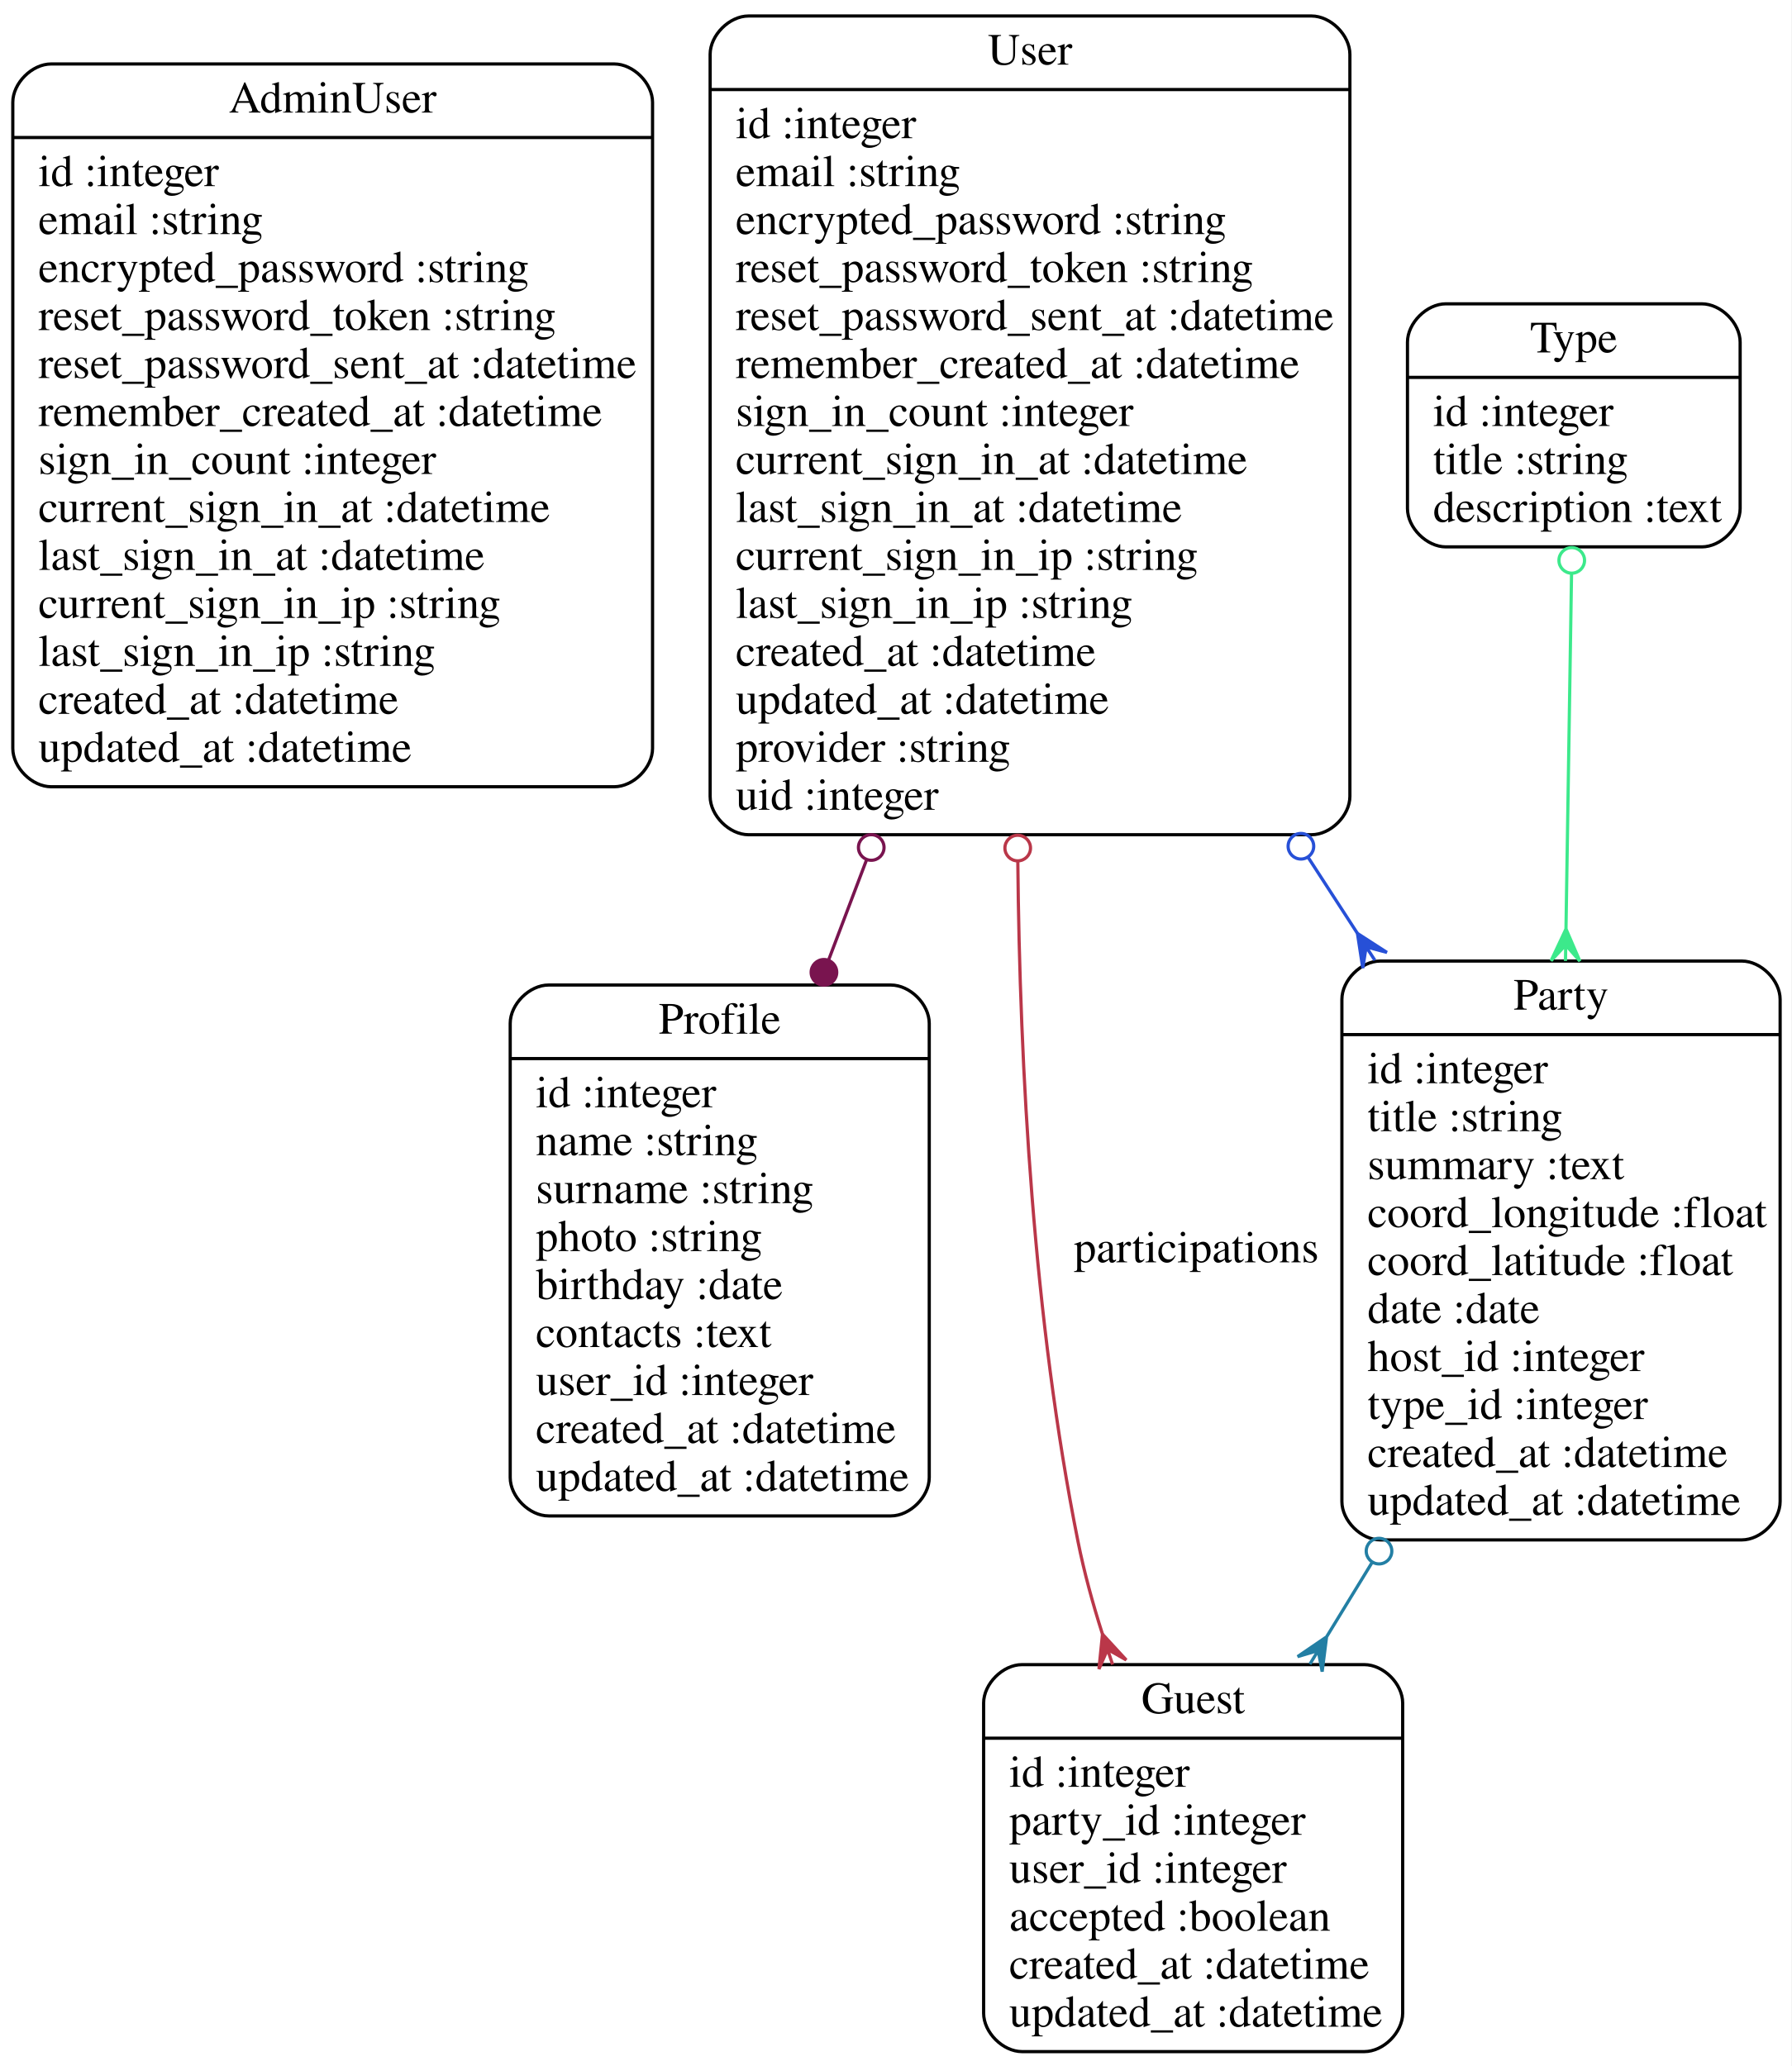
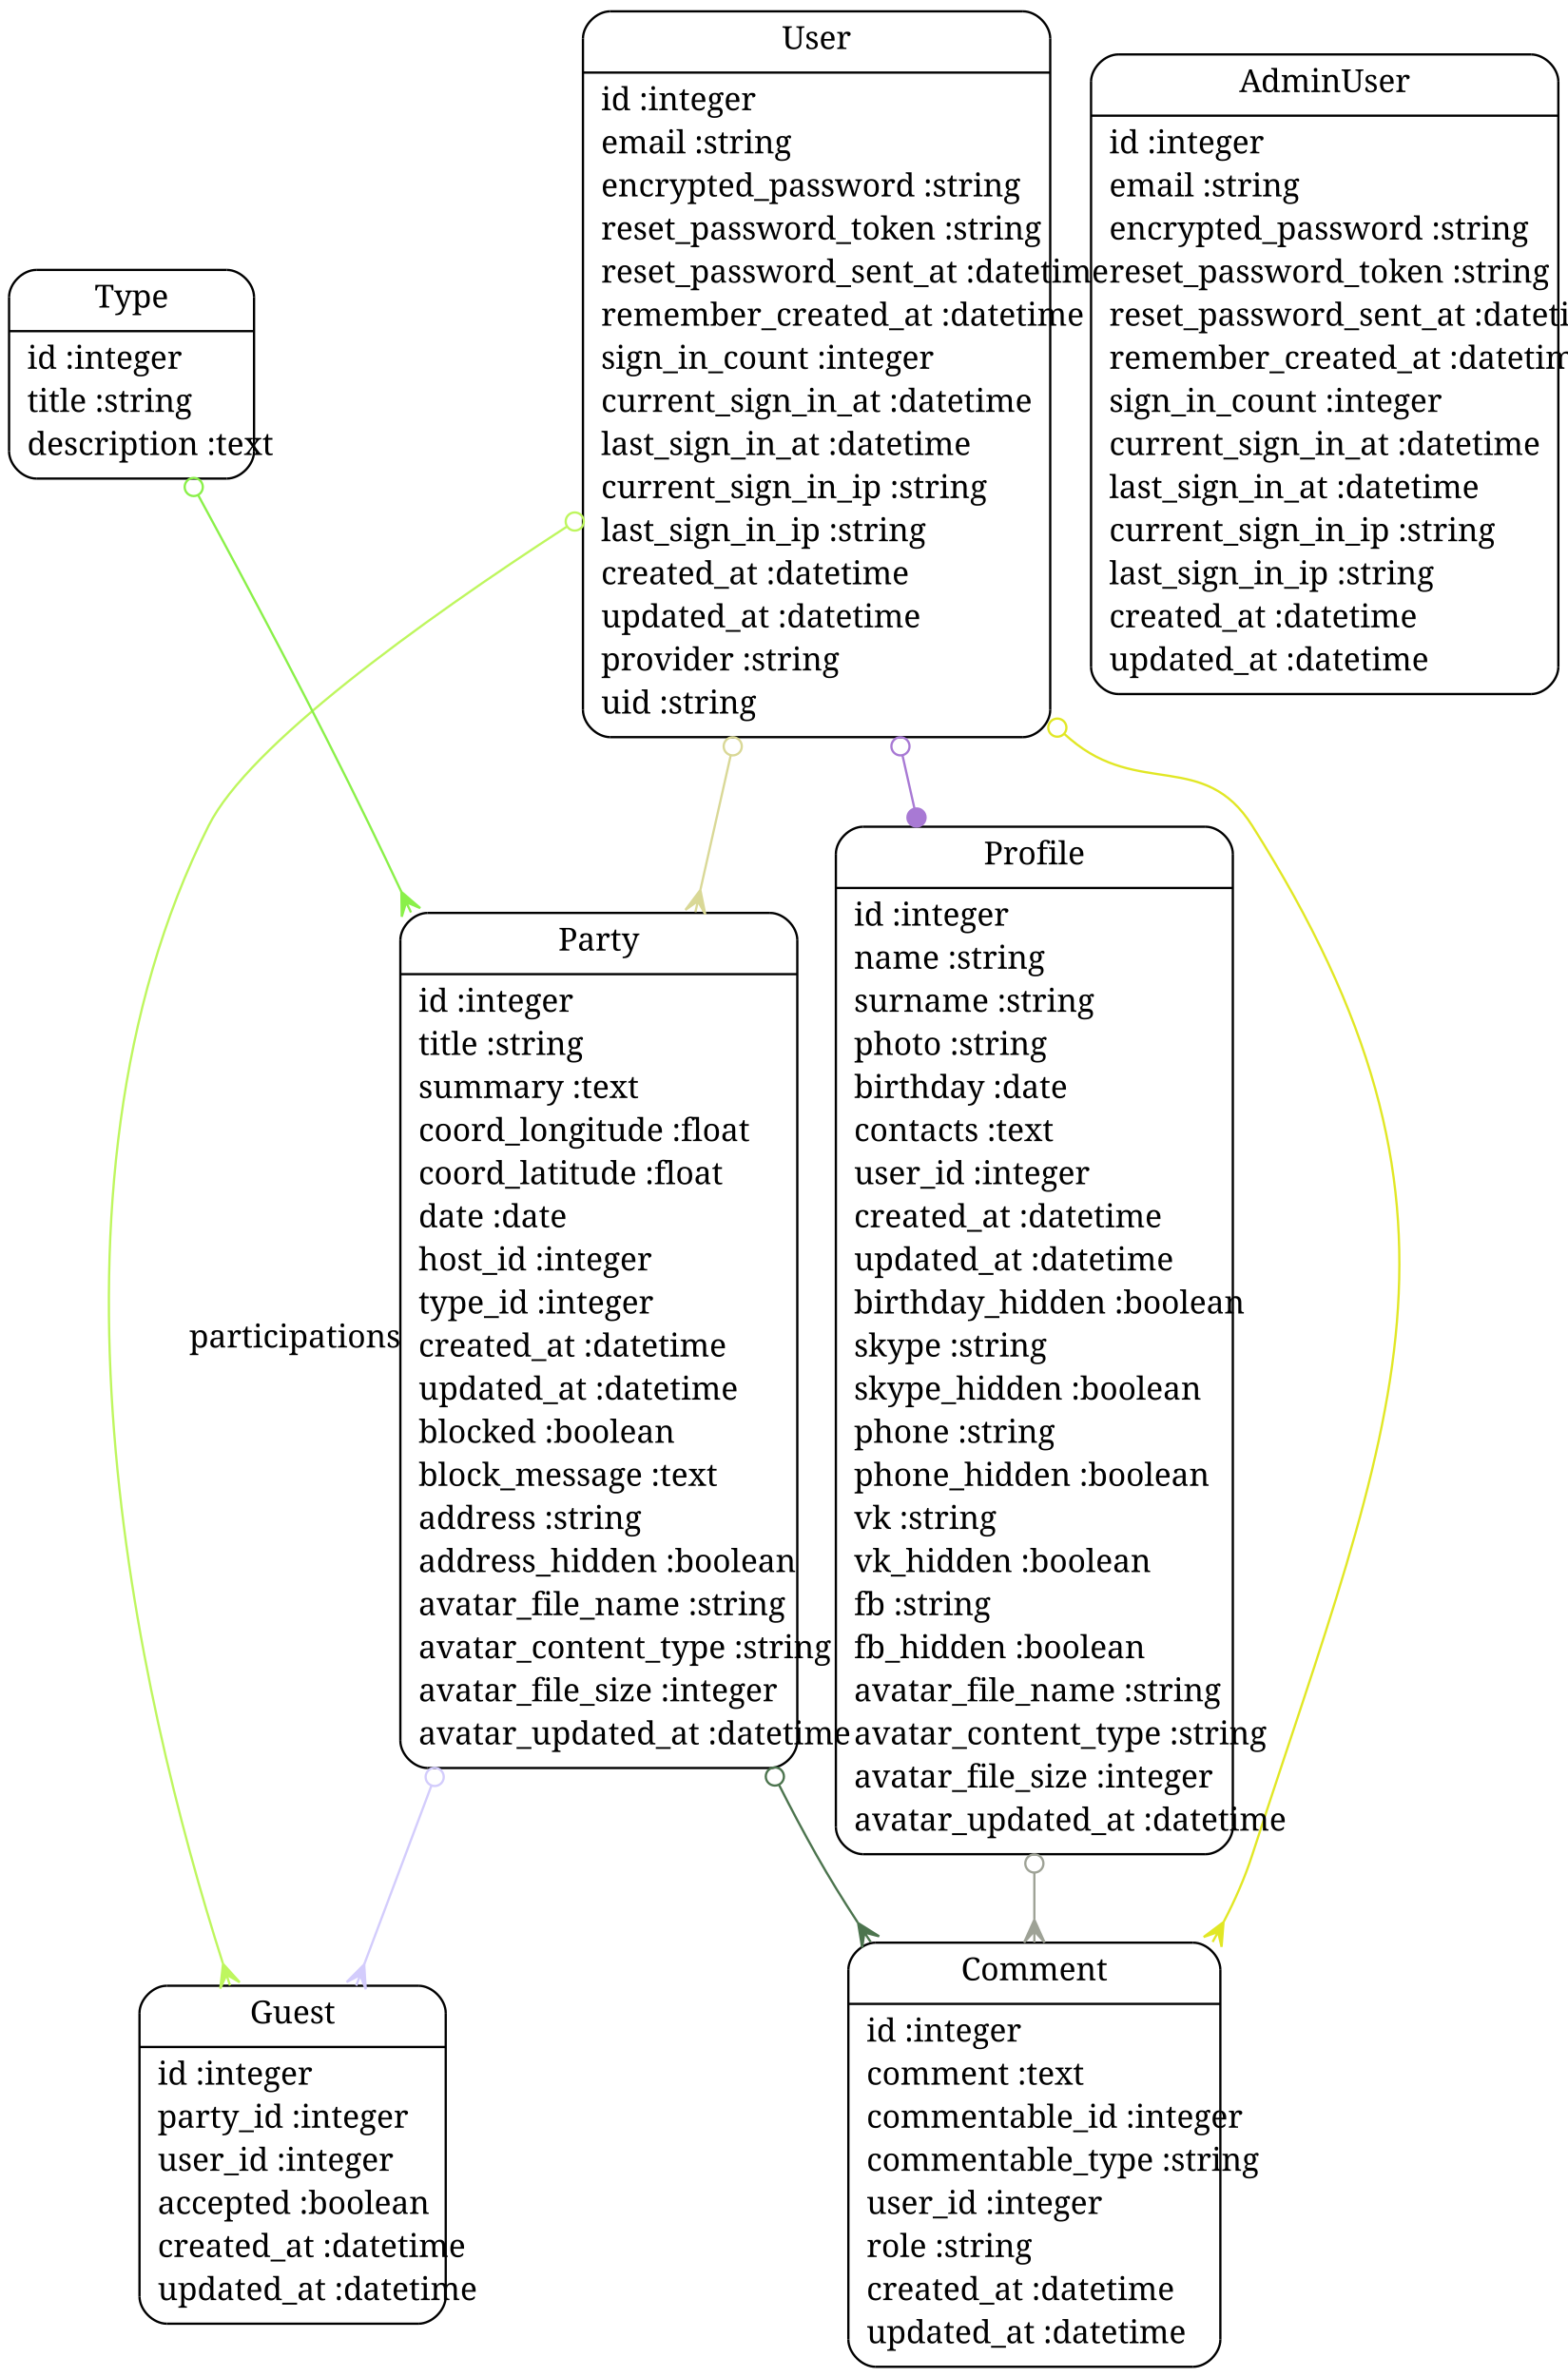
- <svg xmlns="http://www.w3.org/2000/svg" width="560pt" height="646pt" viewBox="0.00 0.00 560.00 646.00">
-   <g id="graph0" class="graph" transform="scale(1 1) rotate(0) translate(4 642)">
-     <polygon fill="white" stroke="none" points="-4,4 -4,-642 556,-642 556,4 -4,4" />
+ <svg xmlns="http://www.w3.org/2000/svg" width="691pt" height="1048pt" viewBox="0.00 0.00 691.00 1048.00">
+   <g id="graph1" class="graph" transform="scale(1 1) rotate(0) translate(4 1044)">
+     <polygon fill="white" stroke="white" points="-4,5 -4,-1044 688,-1044 688,5 -4,5" />
    <g id="node1" class="node">
-       <path fill="none" stroke="black" d="M12,-396C12,-396 188,-396 188,-396 194,-396 200,-402 200,-408 200,-408 200,-610 200,-610 200,-616 194,-622 188,-622 188,-622 12,-622 12,-622 6,-622 0,-616 0,-610 0,-610 0,-408 0,-408 0,-402 6,-396 12,-396" />
-       <text text-anchor="middle" x="100" y="-606.8" font-family="Times,serif" font-size="14.00">AdminUser</text>
-       <polyline fill="none" stroke="black" points="0,-599 200,-599 " />
-       <text text-anchor="start" x="8" y="-583.8" font-family="Times,serif" font-size="14.00">id :integer</text>
-       <text text-anchor="start" x="8" y="-568.8" font-family="Times,serif" font-size="14.00">email :string</text>
-       <text text-anchor="start" x="8" y="-553.8" font-family="Times,serif" font-size="14.00">encrypted_password :string</text>
-       <text text-anchor="start" x="8" y="-538.8" font-family="Times,serif" font-size="14.00">reset_password_token :string</text>
-       <text text-anchor="start" x="8" y="-523.8" font-family="Times,serif" font-size="14.00">reset_password_sent_at :datetime</text>
-       <text text-anchor="start" x="8" y="-508.8" font-family="Times,serif" font-size="14.00">remember_created_at :datetime</text>
-       <text text-anchor="start" x="8" y="-493.8" font-family="Times,serif" font-size="14.00">sign_in_count :integer</text>
-       <text text-anchor="start" x="8" y="-478.8" font-family="Times,serif" font-size="14.00">current_sign_in_at :datetime</text>
-       <text text-anchor="start" x="8" y="-463.8" font-family="Times,serif" font-size="14.00">last_sign_in_at :datetime</text>
-       <text text-anchor="start" x="8" y="-448.8" font-family="Times,serif" font-size="14.00">current_sign_in_ip :string</text>
-       <text text-anchor="start" x="8" y="-433.8" font-family="Times,serif" font-size="14.00">last_sign_in_ip :string</text>
-       <text text-anchor="start" x="8" y="-418.8" font-family="Times,serif" font-size="14.00">created_at :datetime</text>
-       <text text-anchor="start" x="8" y="-403.8" font-family="Times,serif" font-size="14.00">updated_at :datetime</text>
+       <polyline fill="none" stroke="black" points="69.5,-19.5 180.5,-19.5 " />
+       <path fill="none" stroke="black" d="M180.5,-19.5C186.5,-19.5 192.5,-25.5 192.5,-31.5" />
+       <polyline fill="none" stroke="black" points="192.5,-31.5 192.5,-156.5 " />
+       <path fill="none" stroke="black" d="M192.5,-156.5C192.5,-162.5 186.5,-168.5 180.5,-168.5" />
+       <polyline fill="none" stroke="black" points="180.5,-168.5 69.5,-168.5 " />
+       <path fill="none" stroke="black" d="M69.5,-168.5C63.5,-168.5 57.5,-162.5 57.5,-156.5" />
+       <polyline fill="none" stroke="black" points="57.5,-156.5 57.5,-31.5 " />
+       <path fill="none" stroke="black" d="M57.5,-31.5C57.5,-25.5 63.5,-19.5 69.5,-19.5" />
+       <text text-anchor="middle" x="125" y="-151.9" font-family="Times Roman,serif" font-size="14.00">Guest</text>
+       <polyline fill="none" stroke="black" points="57.5,-141.5 192.5,-141.5 " />
+       <text text-anchor="start" x="65.5" y="-124.9" font-family="Times Roman,serif" font-size="14.00">id :integer</text>
+       <text text-anchor="start" x="65.5" y="-105.9" font-family="Times Roman,serif" font-size="14.00">party_id :integer</text>
+       <text text-anchor="start" x="65.5" y="-86.9" font-family="Times Roman,serif" font-size="14.00">user_id :integer</text>
+       <text text-anchor="start" x="65.5" y="-67.9" font-family="Times Roman,serif" font-size="14.00">accepted :boolean</text>
+       <text text-anchor="start" x="65.5" y="-48.9" font-family="Times Roman,serif" font-size="14.00">created_at :datetime</text>
+       <text text-anchor="start" x="65.5" y="-29.9" font-family="Times Roman,serif" font-size="14.00">updated_at :datetime</text>
    </g>
    <g id="node2" class="node">
-       <path fill="none" stroke="black" d="M230,-381C230,-381 406,-381 406,-381 412,-381 418,-387 418,-393 418,-393 418,-625 418,-625 418,-631 412,-637 406,-637 406,-637 230,-637 230,-637 224,-637 218,-631 218,-625 218,-625 218,-393 218,-393 218,-387 224,-381 230,-381" />
-       <text text-anchor="middle" x="318" y="-621.8" font-family="Times,serif" font-size="14.00">User</text>
-       <polyline fill="none" stroke="black" points="218,-614 418,-614 " />
-       <text text-anchor="start" x="226" y="-598.8" font-family="Times,serif" font-size="14.00">id :integer</text>
-       <text text-anchor="start" x="226" y="-583.8" font-family="Times,serif" font-size="14.00">email :string</text>
-       <text text-anchor="start" x="226" y="-568.8" font-family="Times,serif" font-size="14.00">encrypted_password :string</text>
-       <text text-anchor="start" x="226" y="-553.8" font-family="Times,serif" font-size="14.00">reset_password_token :string</text>
-       <text text-anchor="start" x="226" y="-538.8" font-family="Times,serif" font-size="14.00">reset_password_sent_at :datetime</text>
-       <text text-anchor="start" x="226" y="-523.8" font-family="Times,serif" font-size="14.00">remember_created_at :datetime</text>
-       <text text-anchor="start" x="226" y="-508.8" font-family="Times,serif" font-size="14.00">sign_in_count :integer</text>
-       <text text-anchor="start" x="226" y="-493.8" font-family="Times,serif" font-size="14.00">current_sign_in_at :datetime</text>
-       <text text-anchor="start" x="226" y="-478.8" font-family="Times,serif" font-size="14.00">last_sign_in_at :datetime</text>
-       <text text-anchor="start" x="226" y="-463.8" font-family="Times,serif" font-size="14.00">current_sign_in_ip :string</text>
-       <text text-anchor="start" x="226" y="-448.8" font-family="Times,serif" font-size="14.00">last_sign_in_ip :string</text>
-       <text text-anchor="start" x="226" y="-433.8" font-family="Times,serif" font-size="14.00">created_at :datetime</text>
-       <text text-anchor="start" x="226" y="-418.8" font-family="Times,serif" font-size="14.00">updated_at :datetime</text>
-       <text text-anchor="start" x="226" y="-403.8" font-family="Times,serif" font-size="14.00">provider :string</text>
-       <text text-anchor="start" x="226" y="-388.8" font-family="Times,serif" font-size="14.00">uid :integer</text>
+       <polyline fill="none" stroke="black" points="382,-0.5 522,-0.5 " />
+       <path fill="none" stroke="black" d="M522,-0.5C528,-0.5 534,-6.5 534,-12.5" />
+       <polyline fill="none" stroke="black" points="534,-12.5 534,-175.5 " />
+       <path fill="none" stroke="black" d="M534,-175.5C534,-181.5 528,-187.5 522,-187.5" />
+       <polyline fill="none" stroke="black" points="522,-187.5 382,-187.5 " />
+       <path fill="none" stroke="black" d="M382,-187.5C376,-187.5 370,-181.5 370,-175.5" />
+       <polyline fill="none" stroke="black" points="370,-175.5 370,-12.5 " />
+       <path fill="none" stroke="black" d="M370,-12.5C370,-6.5 376,-0.5 382,-0.5" />
+       <text text-anchor="middle" x="452" y="-170.9" font-family="Times Roman,serif" font-size="14.00">Comment</text>
+       <polyline fill="none" stroke="black" points="370,-160.5 534,-160.5 " />
+       <text text-anchor="start" x="378" y="-143.9" font-family="Times Roman,serif" font-size="14.00">id :integer</text>
+       <text text-anchor="start" x="378" y="-124.9" font-family="Times Roman,serif" font-size="14.00">comment :text</text>
+       <text text-anchor="start" x="378" y="-105.9" font-family="Times Roman,serif" font-size="14.00">commentable_id :integer</text>
+       <text text-anchor="start" x="378" y="-86.9" font-family="Times Roman,serif" font-size="14.00">commentable_type :string</text>
+       <text text-anchor="start" x="378" y="-67.9" font-family="Times Roman,serif" font-size="14.00">user_id :integer</text>
+       <text text-anchor="start" x="378" y="-48.9" font-family="Times Roman,serif" font-size="14.00">role :string</text>
+       <text text-anchor="start" x="378" y="-29.9" font-family="Times Roman,serif" font-size="14.00">created_at :datetime</text>
+       <text text-anchor="start" x="378" y="-10.9" font-family="Times Roman,serif" font-size="14.00">updated_at :datetime</text>
    </g>
    <g id="node3" class="node">
-       <path fill="none" stroke="black" d="M167.5,-168C167.5,-168 274.5,-168 274.5,-168 280.5,-168 286.5,-174 286.5,-180 286.5,-180 286.5,-322 286.5,-322 286.5,-328 280.5,-334 274.5,-334 274.5,-334 167.5,-334 167.5,-334 161.5,-334 155.5,-328 155.5,-322 155.5,-322 155.5,-180 155.5,-180 155.5,-174 161.5,-168 167.5,-168" />
-       <text text-anchor="middle" x="221" y="-318.8" font-family="Times,serif" font-size="14.00">Profile</text>
-       <polyline fill="none" stroke="black" points="155.5,-311 286.5,-311 " />
-       <text text-anchor="start" x="163.5" y="-295.8" font-family="Times,serif" font-size="14.00">id :integer</text>
-       <text text-anchor="start" x="163.5" y="-280.8" font-family="Times,serif" font-size="14.00">name :string</text>
-       <text text-anchor="start" x="163.5" y="-265.8" font-family="Times,serif" font-size="14.00">surname :string</text>
-       <text text-anchor="start" x="163.5" y="-250.8" font-family="Times,serif" font-size="14.00">photo :string</text>
-       <text text-anchor="start" x="163.5" y="-235.8" font-family="Times,serif" font-size="14.00">birthday :date</text>
-       <text text-anchor="start" x="163.5" y="-220.8" font-family="Times,serif" font-size="14.00">contacts :text</text>
-       <text text-anchor="start" x="163.5" y="-205.8" font-family="Times,serif" font-size="14.00">user_id :integer</text>
-       <text text-anchor="start" x="163.5" y="-190.8" font-family="Times,serif" font-size="14.00">created_at :datetime</text>
-       <text text-anchor="start" x="163.5" y="-175.8" font-family="Times,serif" font-size="14.00">updated_at :datetime</text>
-     </g>
-     <g id="edge1" class="edge">
-       <path fill="none" stroke="#79144f" d="M266.837,-372.971C262.851,-362.452 258.89,-351.997 255.06,-341.891" />
-       <ellipse fill="none" stroke="#79144f" cx="268.367" cy="-377.01" rx="4" ry="4" />
-       <ellipse fill="#79144f" stroke="#79144f" cx="253.577" cy="-337.976" rx="4" ry="4" />
+       <polyline fill="none" stroke="black" points="265,-719 447,-719 " />
+       <path fill="none" stroke="black" d="M447,-719C453,-719 459,-725 459,-731" />
+       <polyline fill="none" stroke="black" points="459,-731 459,-1027 " />
+       <path fill="none" stroke="black" d="M459,-1027C459,-1033 453,-1039 447,-1039" />
+       <polyline fill="none" stroke="black" points="447,-1039 265,-1039 " />
+       <path fill="none" stroke="black" d="M265,-1039C259,-1039 253,-1033 253,-1027" />
+       <polyline fill="none" stroke="black" points="253,-1027 253,-731 " />
+       <path fill="none" stroke="black" d="M253,-731C253,-725 259,-719 265,-719" />
+       <text text-anchor="middle" x="356" y="-1022.4" font-family="Times Roman,serif" font-size="14.00">User</text>
+       <polyline fill="none" stroke="black" points="253,-1012 459,-1012 " />
+       <text text-anchor="start" x="261" y="-995.4" font-family="Times Roman,serif" font-size="14.00">id :integer</text>
+       <text text-anchor="start" x="261" y="-976.4" font-family="Times Roman,serif" font-size="14.00">email :string</text>
+       <text text-anchor="start" x="261" y="-957.4" font-family="Times Roman,serif" font-size="14.00">encrypted_password :string</text>
+       <text text-anchor="start" x="261" y="-938.4" font-family="Times Roman,serif" font-size="14.00">reset_password_token :string</text>
+       <text text-anchor="start" x="261" y="-919.4" font-family="Times Roman,serif" font-size="14.00">reset_password_sent_at :datetime</text>
+       <text text-anchor="start" x="261" y="-900.4" font-family="Times Roman,serif" font-size="14.00">remember_created_at :datetime</text>
+       <text text-anchor="start" x="261" y="-881.4" font-family="Times Roman,serif" font-size="14.00">sign_in_count :integer</text>
+       <text text-anchor="start" x="261" y="-862.4" font-family="Times Roman,serif" font-size="14.00">current_sign_in_at :datetime</text>
+       <text text-anchor="start" x="261" y="-843.4" font-family="Times Roman,serif" font-size="14.00">last_sign_in_at :datetime</text>
+       <text text-anchor="start" x="261" y="-824.4" font-family="Times Roman,serif" font-size="14.00">current_sign_in_ip :string</text>
+       <text text-anchor="start" x="261" y="-805.4" font-family="Times Roman,serif" font-size="14.00">last_sign_in_ip :string</text>
+       <text text-anchor="start" x="261" y="-786.4" font-family="Times Roman,serif" font-size="14.00">created_at :datetime</text>
+       <text text-anchor="start" x="261" y="-767.4" font-family="Times Roman,serif" font-size="14.00">updated_at :datetime</text>
+       <text text-anchor="start" x="261" y="-748.4" font-family="Times Roman,serif" font-size="14.00">provider :string</text>
+       <text text-anchor="start" x="261" y="-729.4" font-family="Times Roman,serif" font-size="14.00">uid :string</text>
+     </g>
+     <g id="edge6" class="edge">
+       <path fill="none" stroke="#bef65e" d="M245.979,-811.866C180.057,-769.037 105.686,-715.162 88,-680 6.354,-517.682 56.336,-297.322 94.233,-178.428" />
+       <ellipse fill="none" stroke="#bef65e" cx="249.379" cy="-814.066" rx="4" ry="4" />
+       <polygon fill="#bef65e" stroke="#bef65e" points="94.32,-178.159 101.679,-170.03 95.859,-173.402 97.397,-168.645 97.397,-168.645 97.397,-168.645 95.859,-173.402 93.116,-167.26 94.32,-178.159 94.32,-178.159" />
+       <text text-anchor="middle" x="126" y="-449.9" font-family="Times Roman,serif" font-size="14.00">participations</text>
+     </g>
+     <g id="edge8" class="edge">
+       <path fill="none" stroke="#e1e725" d="M465.212,-720.402C466.137,-719.592 467.067,-718.791 468,-718 498.025,-692.545 526.969,-713.273 548,-680 655.809,-509.438 610.399,-417.887 548,-226 544.779,-216.096 540.505,-206.315 535.545,-196.825" />
+       <ellipse fill="none" stroke="#e1e725" cx="462.134" cy="-723.19" rx="4" ry="4" />
+       <polygon fill="#e1e725" stroke="#e1e725" points="535.412,-196.584 534.535,-185.653 533.002,-192.203 530.592,-187.822 530.592,-187.822 530.592,-187.822 533.002,-192.203 526.649,-189.991 535.412,-196.584 535.412,-196.584" />
+     </g>
+     <g id="node4" class="node">
+       <polyline fill="none" stroke="black" points="184.5,-264.5 335.5,-264.5 " />
+       <path fill="none" stroke="black" d="M335.5,-264.5C341.5,-264.5 347.5,-270.5 347.5,-276.5" />
+       <polyline fill="none" stroke="black" points="347.5,-276.5 347.5,-629.5 " />
+       <path fill="none" stroke="black" d="M347.5,-629.5C347.5,-635.5 341.5,-641.5 335.5,-641.5" />
+       <polyline fill="none" stroke="black" points="335.5,-641.5 184.5,-641.5 " />
+       <path fill="none" stroke="black" d="M184.5,-641.5C178.5,-641.5 172.5,-635.5 172.5,-629.5" />
+       <polyline fill="none" stroke="black" points="172.5,-629.5 172.5,-276.5 " />
+       <path fill="none" stroke="black" d="M172.5,-276.5C172.5,-270.5 178.5,-264.5 184.5,-264.5" />
+       <text text-anchor="middle" x="260" y="-624.9" font-family="Times Roman,serif" font-size="14.00">Party</text>
+       <polyline fill="none" stroke="black" points="172.5,-614.5 347.5,-614.5 " />
+       <text text-anchor="start" x="180.5" y="-597.9" font-family="Times Roman,serif" font-size="14.00">id :integer</text>
+       <text text-anchor="start" x="180.5" y="-578.9" font-family="Times Roman,serif" font-size="14.00">title :string</text>
+       <text text-anchor="start" x="180.5" y="-559.9" font-family="Times Roman,serif" font-size="14.00">summary :text</text>
+       <text text-anchor="start" x="180.5" y="-540.9" font-family="Times Roman,serif" font-size="14.00">coord_longitude :float</text>
+       <text text-anchor="start" x="180.5" y="-521.9" font-family="Times Roman,serif" font-size="14.00">coord_latitude :float</text>
+       <text text-anchor="start" x="180.5" y="-502.9" font-family="Times Roman,serif" font-size="14.00">date :date</text>
+       <text text-anchor="start" x="180.5" y="-483.9" font-family="Times Roman,serif" font-size="14.00">host_id :integer</text>
+       <text text-anchor="start" x="180.5" y="-464.9" font-family="Times Roman,serif" font-size="14.00">type_id :integer</text>
+       <text text-anchor="start" x="180.5" y="-445.9" font-family="Times Roman,serif" font-size="14.00">created_at :datetime</text>
+       <text text-anchor="start" x="180.5" y="-426.9" font-family="Times Roman,serif" font-size="14.00">updated_at :datetime</text>
+       <text text-anchor="start" x="180.5" y="-407.9" font-family="Times Roman,serif" font-size="14.00">blocked :boolean</text>
+       <text text-anchor="start" x="180.5" y="-388.9" font-family="Times Roman,serif" font-size="14.00">block_message :text</text>
+       <text text-anchor="start" x="180.5" y="-369.9" font-family="Times Roman,serif" font-size="14.00">address :string</text>
+       <text text-anchor="start" x="180.5" y="-350.9" font-family="Times Roman,serif" font-size="14.00">address_hidden :boolean</text>
+       <text text-anchor="start" x="180.5" y="-331.9" font-family="Times Roman,serif" font-size="14.00">avatar_file_name :string</text>
+       <text text-anchor="start" x="180.5" y="-312.9" font-family="Times Roman,serif" font-size="14.00">avatar_content_type :string</text>
+       <text text-anchor="start" x="180.5" y="-293.9" font-family="Times Roman,serif" font-size="14.00">avatar_file_size :integer</text>
+       <text text-anchor="start" x="180.5" y="-274.9" font-family="Times Roman,serif" font-size="14.00">avatar_updated_at :datetime</text>
+     </g>
+     <g id="edge4" class="edge">
+       <path fill="none" stroke="#d9d896" d="M318.112,-710.873C313.743,-691.485 309.257,-671.578 304.808,-651.834" />
+       <ellipse fill="none" stroke="#d9d896" cx="319.032" cy="-714.956" rx="4" ry="4" />
+       <polygon fill="#d9d896" stroke="#d9d896" points="304.755,-651.599 306.946,-640.854 303.656,-646.721 302.556,-641.844 302.556,-641.844 302.556,-641.844 303.656,-646.721 298.166,-642.833 304.755,-651.599 304.755,-651.599" />
    </g>
    <g id="node5" class="node">
-       <path fill="none" stroke="black" d="M427.5,-160.5C427.5,-160.5 540.5,-160.5 540.5,-160.5 546.5,-160.5 552.5,-166.5 552.5,-172.5 552.5,-172.5 552.5,-329.5 552.5,-329.5 552.5,-335.5 546.5,-341.5 540.5,-341.5 540.5,-341.5 427.5,-341.5 427.5,-341.5 421.5,-341.5 415.5,-335.5 415.5,-329.5 415.5,-329.5 415.5,-172.5 415.5,-172.5 415.5,-166.5 421.5,-160.5 427.5,-160.5" />
-       <text text-anchor="middle" x="484" y="-326.3" font-family="Times,serif" font-size="14.00">Party</text>
-       <polyline fill="none" stroke="black" points="415.5,-318.5 552.5,-318.5 " />
-       <text text-anchor="start" x="423.5" y="-303.3" font-family="Times,serif" font-size="14.00">id :integer</text>
-       <text text-anchor="start" x="423.5" y="-288.3" font-family="Times,serif" font-size="14.00">title :string</text>
-       <text text-anchor="start" x="423.5" y="-273.3" font-family="Times,serif" font-size="14.00">summary :text</text>
-       <text text-anchor="start" x="423.5" y="-258.3" font-family="Times,serif" font-size="14.00">coord_longitude :float</text>
-       <text text-anchor="start" x="423.5" y="-243.3" font-family="Times,serif" font-size="14.00">coord_latitude :float</text>
-       <text text-anchor="start" x="423.5" y="-228.3" font-family="Times,serif" font-size="14.00">date :date</text>
-       <text text-anchor="start" x="423.5" y="-213.3" font-family="Times,serif" font-size="14.00">host_id :integer</text>
-       <text text-anchor="start" x="423.5" y="-198.3" font-family="Times,serif" font-size="14.00">type_id :integer</text>
-       <text text-anchor="start" x="423.5" y="-183.3" font-family="Times,serif" font-size="14.00">created_at :datetime</text>
-       <text text-anchor="start" x="423.5" y="-168.3" font-family="Times,serif" font-size="14.00">updated_at :datetime</text>
+       <polyline fill="none" stroke="black" points="376.5,-226.5 527.5,-226.5 " />
+       <path fill="none" stroke="black" d="M527.5,-226.5C533.5,-226.5 539.5,-232.5 539.5,-238.5" />
+       <polyline fill="none" stroke="black" points="539.5,-238.5 539.5,-667.5 " />
+       <path fill="none" stroke="black" d="M539.5,-667.5C539.5,-673.5 533.5,-679.5 527.5,-679.5" />
+       <polyline fill="none" stroke="black" points="527.5,-679.5 376.5,-679.5 " />
+       <path fill="none" stroke="black" d="M376.5,-679.5C370.5,-679.5 364.5,-673.5 364.5,-667.5" />
+       <polyline fill="none" stroke="black" points="364.5,-667.5 364.5,-238.5 " />
+       <path fill="none" stroke="black" d="M364.5,-238.5C364.5,-232.5 370.5,-226.5 376.5,-226.5" />
+       <text text-anchor="middle" x="452" y="-662.9" font-family="Times Roman,serif" font-size="14.00">Profile</text>
+       <polyline fill="none" stroke="black" points="364.5,-652.5 539.5,-652.5 " />
+       <text text-anchor="start" x="372.5" y="-635.9" font-family="Times Roman,serif" font-size="14.00">id :integer</text>
+       <text text-anchor="start" x="372.5" y="-616.9" font-family="Times Roman,serif" font-size="14.00">name :string</text>
+       <text text-anchor="start" x="372.5" y="-597.9" font-family="Times Roman,serif" font-size="14.00">surname :string</text>
+       <text text-anchor="start" x="372.5" y="-578.9" font-family="Times Roman,serif" font-size="14.00">photo :string</text>
+       <text text-anchor="start" x="372.5" y="-559.9" font-family="Times Roman,serif" font-size="14.00">birthday :date</text>
+       <text text-anchor="start" x="372.5" y="-540.9" font-family="Times Roman,serif" font-size="14.00">contacts :text</text>
+       <text text-anchor="start" x="372.5" y="-521.9" font-family="Times Roman,serif" font-size="14.00">user_id :integer</text>
+       <text text-anchor="start" x="372.5" y="-502.9" font-family="Times Roman,serif" font-size="14.00">created_at :datetime</text>
+       <text text-anchor="start" x="372.5" y="-483.9" font-family="Times Roman,serif" font-size="14.00">updated_at :datetime</text>
+       <text text-anchor="start" x="372.5" y="-464.9" font-family="Times Roman,serif" font-size="14.00">birthday_hidden :boolean</text>
+       <text text-anchor="start" x="372.5" y="-445.9" font-family="Times Roman,serif" font-size="14.00">skype :string</text>
+       <text text-anchor="start" x="372.5" y="-426.9" font-family="Times Roman,serif" font-size="14.00">skype_hidden :boolean</text>
+       <text text-anchor="start" x="372.5" y="-407.9" font-family="Times Roman,serif" font-size="14.00">phone :string</text>
+       <text text-anchor="start" x="372.5" y="-388.9" font-family="Times Roman,serif" font-size="14.00">phone_hidden :boolean</text>
+       <text text-anchor="start" x="372.5" y="-369.9" font-family="Times Roman,serif" font-size="14.00">vk :string</text>
+       <text text-anchor="start" x="372.5" y="-350.9" font-family="Times Roman,serif" font-size="14.00">vk_hidden :boolean</text>
+       <text text-anchor="start" x="372.5" y="-331.9" font-family="Times Roman,serif" font-size="14.00">fb :string</text>
+       <text text-anchor="start" x="372.5" y="-312.9" font-family="Times Roman,serif" font-size="14.00">fb_hidden :boolean</text>
+       <text text-anchor="start" x="372.5" y="-293.9" font-family="Times Roman,serif" font-size="14.00">avatar_file_name :string</text>
+       <text text-anchor="start" x="372.5" y="-274.9" font-family="Times Roman,serif" font-size="14.00">avatar_content_type :string</text>
+       <text text-anchor="start" x="372.5" y="-255.9" font-family="Times Roman,serif" font-size="14.00">avatar_file_size :integer</text>
+       <text text-anchor="start" x="372.5" y="-236.9" font-family="Times Roman,serif" font-size="14.00">avatar_updated_at :datetime</text>
    </g>
    <g id="edge2" class="edge">
-       <path fill="none" stroke="#2750d7" d="M404.918,-373.958C410.109,-365.953 415.279,-357.979 420.348,-350.163" />
-       <ellipse fill="none" stroke="#2750d7" cx="402.69" cy="-377.394" rx="4" ry="4" />
-       <polygon fill="#2750d7" stroke="#2750d7" points="420.363,-350.139 429.579,-344.197 423.083,-345.944 425.804,-341.748 425.804,-341.748 425.804,-341.748 423.083,-345.944 422.028,-339.3 420.363,-350.139 420.363,-350.139" />
+       <path fill="none" stroke="#a879d4" d="M393.862,-710.989C395.608,-703.241 397.372,-695.41 399.146,-687.539" />
+       <ellipse fill="none" stroke="#a879d4" cx="392.968" cy="-714.956" rx="4" ry="4" />
+       <ellipse fill="#a879d4" stroke="#a879d4" cx="400.043" cy="-683.559" rx="4" ry="4" />
+     </g>
+     <g id="edge10" class="edge">
+       <path fill="none" stroke="#d3ccfc" d="M186.198,-256.742C175.78,-229.038 165.564,-201.871 156.555,-177.912" />
+       <ellipse fill="none" stroke="#d3ccfc" cx="187.633" cy="-260.557" rx="4" ry="4" />
+       <polygon fill="#d3ccfc" stroke="#d3ccfc" points="156.553,-177.906 157.245,-166.962 154.793,-173.226 153.033,-168.546 153.033,-168.546 153.033,-168.546 154.793,-173.226 148.821,-170.13 156.553,-177.906 156.553,-177.906" />
+     </g>
+     <g id="edge12" class="edge">
+       <path fill="none" stroke="#4c744e" d="M339.487,-256.964C344.839,-246.374 350.355,-235.988 356,-226 361.554,-216.174 367.703,-206.21 374.129,-196.389" />
+       <ellipse fill="none" stroke="#4c744e" cx="337.597" cy="-260.749" rx="4" ry="4" />
+       <polygon fill="#4c744e" stroke="#4c744e" points="374.302,-196.129 383.586,-190.294 377.07,-191.966 379.839,-187.802 379.839,-187.802 379.839,-187.802 377.07,-191.966 376.092,-185.31 374.302,-196.129 374.302,-196.129" />
+     </g>
+     <g id="edge14" class="edge">
+       <path fill="none" stroke="#9ea296" d="M452,-218.275C452,-211.344 452,-204.535 452,-197.894" />
+       <ellipse fill="none" stroke="#9ea296" cx="452" cy="-222.404" rx="4" ry="4" />
+       <polygon fill="#9ea296" stroke="#9ea296" points="452,-197.605 456.5,-187.605 452,-192.605 452,-187.605 452,-187.605 452,-187.605 452,-192.605 447.5,-187.605 452,-197.605 452,-197.605" />
    </g>
    <g id="node6" class="node">
-       <path fill="none" stroke="black" d="M315.5,-0.5C315.5,-0.5 422.5,-0.5 422.5,-0.5 428.5,-0.5 434.5,-6.5 434.5,-12.5 434.5,-12.5 434.5,-109.5 434.5,-109.5 434.5,-115.5 428.5,-121.5 422.5,-121.5 422.5,-121.5 315.5,-121.5 315.5,-121.5 309.5,-121.5 303.5,-115.5 303.5,-109.5 303.5,-109.5 303.5,-12.5 303.5,-12.5 303.5,-6.5 309.5,-0.5 315.5,-0.5" />
-       <text text-anchor="middle" x="369" y="-106.3" font-family="Times,serif" font-size="14.00">Guest</text>
-       <polyline fill="none" stroke="black" points="303.5,-98.5 434.5,-98.5 " />
-       <text text-anchor="start" x="311.5" y="-83.3" font-family="Times,serif" font-size="14.00">id :integer</text>
-       <text text-anchor="start" x="311.5" y="-68.3" font-family="Times,serif" font-size="14.00">party_id :integer</text>
-       <text text-anchor="start" x="311.5" y="-53.3" font-family="Times,serif" font-size="14.00">user_id :integer</text>
-       <text text-anchor="start" x="311.5" y="-38.3" font-family="Times,serif" font-size="14.00">accepted :boolean</text>
-       <text text-anchor="start" x="311.5" y="-23.3" font-family="Times,serif" font-size="14.00">created_at :datetime</text>
-       <text text-anchor="start" x="311.5" y="-8.3" font-family="Times,serif" font-size="14.00">updated_at :datetime</text>
-     </g>
-     <g id="edge3" class="edge">
-       <path fill="none" stroke="#ba3749" d="M314.186,-372.58C314.804,-307.701 319.142,-229.232 333,-160 334.908,-150.469 337.596,-140.631 340.654,-131.033" />
-       <ellipse fill="none" stroke="#ba3749" cx="314.155" cy="-376.828" rx="4" ry="4" />
-       <polygon fill="#ba3749" stroke="#ba3749" points="340.658,-131.022 348.089,-122.958 342.239,-126.278 343.82,-121.535 343.82,-121.535 343.82,-121.535 342.239,-126.278 339.551,-120.112 340.658,-131.022 340.658,-131.022" />
-       <text text-anchor="middle" x="370" y="-247.3" font-family="Times,serif" font-size="14.00">participations</text>
-     </g>
-     <g id="node4" class="node">
-       <path fill="none" stroke="black" d="M448,-471C448,-471 528,-471 528,-471 534,-471 540,-477 540,-483 540,-483 540,-535 540,-535 540,-541 534,-547 528,-547 528,-547 448,-547 448,-547 442,-547 436,-541 436,-535 436,-535 436,-483 436,-483 436,-477 442,-471 448,-471" />
-       <text text-anchor="middle" x="488" y="-531.8" font-family="Times,serif" font-size="14.00">Type</text>
-       <polyline fill="none" stroke="black" points="436,-524 540,-524 " />
-       <text text-anchor="start" x="444" y="-508.8" font-family="Times,serif" font-size="14.00">id :integer</text>
-       <text text-anchor="start" x="444" y="-493.8" font-family="Times,serif" font-size="14.00">title :string</text>
-       <text text-anchor="start" x="444" y="-478.8" font-family="Times,serif" font-size="14.00">description :text</text>
-     </g>
-     <g id="edge4" class="edge">
-       <path fill="none" stroke="#3ce98b" d="M487.29,-462.555C486.81,-431.808 486.156,-389.977 485.558,-351.7" />
-       <ellipse fill="none" stroke="#3ce98b" cx="487.356" cy="-466.776" rx="4" ry="4" />
-       <polygon fill="#3ce98b" stroke="#3ce98b" points="485.555,-351.533 489.898,-341.464 485.477,-346.534 485.399,-341.534 485.399,-341.534 485.399,-341.534 485.477,-346.534 480.9,-341.605 485.555,-351.533 485.555,-351.533" />
-     </g>
-     <g id="edge5" class="edge">
-       <path fill="none" stroke="#237fa4" d="M424.857,-153.313C420.113,-145.558 415.383,-137.827 410.799,-130.332" />
-       <ellipse fill="none" stroke="#237fa4" cx="427.107" cy="-156.993" rx="4" ry="4" />
-       <polygon fill="#237fa4" stroke="#237fa4" points="410.709,-130.184 409.329,-119.306 408.1,-125.919 405.49,-121.654 405.49,-121.654 405.49,-121.654 408.1,-125.919 401.652,-124.002 410.709,-130.184 410.709,-130.184" />
+       <polyline fill="none" stroke="black" points="12,-833 96,-833 " />
+       <path fill="none" stroke="black" d="M96,-833C102,-833 108,-839 108,-845" />
+       <polyline fill="none" stroke="black" points="108,-845 108,-913 " />
+       <path fill="none" stroke="black" d="M108,-913C108,-919 102,-925 96,-925" />
+       <polyline fill="none" stroke="black" points="96,-925 12,-925 " />
+       <path fill="none" stroke="black" d="M12,-925C6,-925 0,-919 0,-913" />
+       <polyline fill="none" stroke="black" points="0,-913 0,-845 " />
+       <path fill="none" stroke="black" d="M0,-845C0,-839 6,-833 12,-833" />
+       <text text-anchor="middle" x="54" y="-908.4" font-family="Times Roman,serif" font-size="14.00">Type</text>
+       <polyline fill="none" stroke="black" points="0,-898 108,-898 " />
+       <text text-anchor="start" x="8" y="-881.4" font-family="Times Roman,serif" font-size="14.00">id :integer</text>
+       <text text-anchor="start" x="8" y="-862.4" font-family="Times Roman,serif" font-size="14.00">title :string</text>
+       <text text-anchor="start" x="8" y="-843.4" font-family="Times Roman,serif" font-size="14.00">description :text</text>
+     </g>
+     <g id="edge16" class="edge">
+       <path fill="none" stroke="#8af049" d="M83.436,-825.571C105.05,-785.787 134.743,-729.951 159,-680 163.616,-670.494 168.274,-660.728 172.923,-650.839" />
+       <ellipse fill="none" stroke="#8af049" cx="81.41" cy="-829.295" rx="4" ry="4" />
+       <polygon fill="#8af049" stroke="#8af049" points="172.949,-650.784 181.265,-643.635 175.069,-646.255 177.189,-641.727 177.189,-641.727 177.189,-641.727 175.069,-646.255 173.114,-639.819 172.949,-650.784 172.949,-650.784" />
+     </g>
+     <g id="node7" class="node">
+       <polyline fill="none" stroke="black" points="489,-738 671,-738 " />
+       <path fill="none" stroke="black" d="M671,-738C677,-738 683,-744 683,-750" />
+       <polyline fill="none" stroke="black" points="683,-750 683,-1008 " />
+       <path fill="none" stroke="black" d="M683,-1008C683,-1014 677,-1020 671,-1020" />
+       <polyline fill="none" stroke="black" points="671,-1020 489,-1020 " />
+       <path fill="none" stroke="black" d="M489,-1020C483,-1020 477,-1014 477,-1008" />
+       <polyline fill="none" stroke="black" points="477,-1008 477,-750 " />
+       <path fill="none" stroke="black" d="M477,-750C477,-744 483,-738 489,-738" />
+       <text text-anchor="middle" x="580" y="-1003.4" font-family="Times Roman,serif" font-size="14.00">AdminUser</text>
+       <polyline fill="none" stroke="black" points="477,-993 683,-993 " />
+       <text text-anchor="start" x="485" y="-976.4" font-family="Times Roman,serif" font-size="14.00">id :integer</text>
+       <text text-anchor="start" x="485" y="-957.4" font-family="Times Roman,serif" font-size="14.00">email :string</text>
+       <text text-anchor="start" x="485" y="-938.4" font-family="Times Roman,serif" font-size="14.00">encrypted_password :string</text>
+       <text text-anchor="start" x="485" y="-919.4" font-family="Times Roman,serif" font-size="14.00">reset_password_token :string</text>
+       <text text-anchor="start" x="485" y="-900.4" font-family="Times Roman,serif" font-size="14.00">reset_password_sent_at :datetime</text>
+       <text text-anchor="start" x="485" y="-881.4" font-family="Times Roman,serif" font-size="14.00">remember_created_at :datetime</text>
+       <text text-anchor="start" x="485" y="-862.4" font-family="Times Roman,serif" font-size="14.00">sign_in_count :integer</text>
+       <text text-anchor="start" x="485" y="-843.4" font-family="Times Roman,serif" font-size="14.00">current_sign_in_at :datetime</text>
+       <text text-anchor="start" x="485" y="-824.4" font-family="Times Roman,serif" font-size="14.00">last_sign_in_at :datetime</text>
+       <text text-anchor="start" x="485" y="-805.4" font-family="Times Roman,serif" font-size="14.00">current_sign_in_ip :string</text>
+       <text text-anchor="start" x="485" y="-786.4" font-family="Times Roman,serif" font-size="14.00">last_sign_in_ip :string</text>
+       <text text-anchor="start" x="485" y="-767.4" font-family="Times Roman,serif" font-size="14.00">created_at :datetime</text>
+       <text text-anchor="start" x="485" y="-748.4" font-family="Times Roman,serif" font-size="14.00">updated_at :datetime</text>
    </g>
  </g>
</svg>
